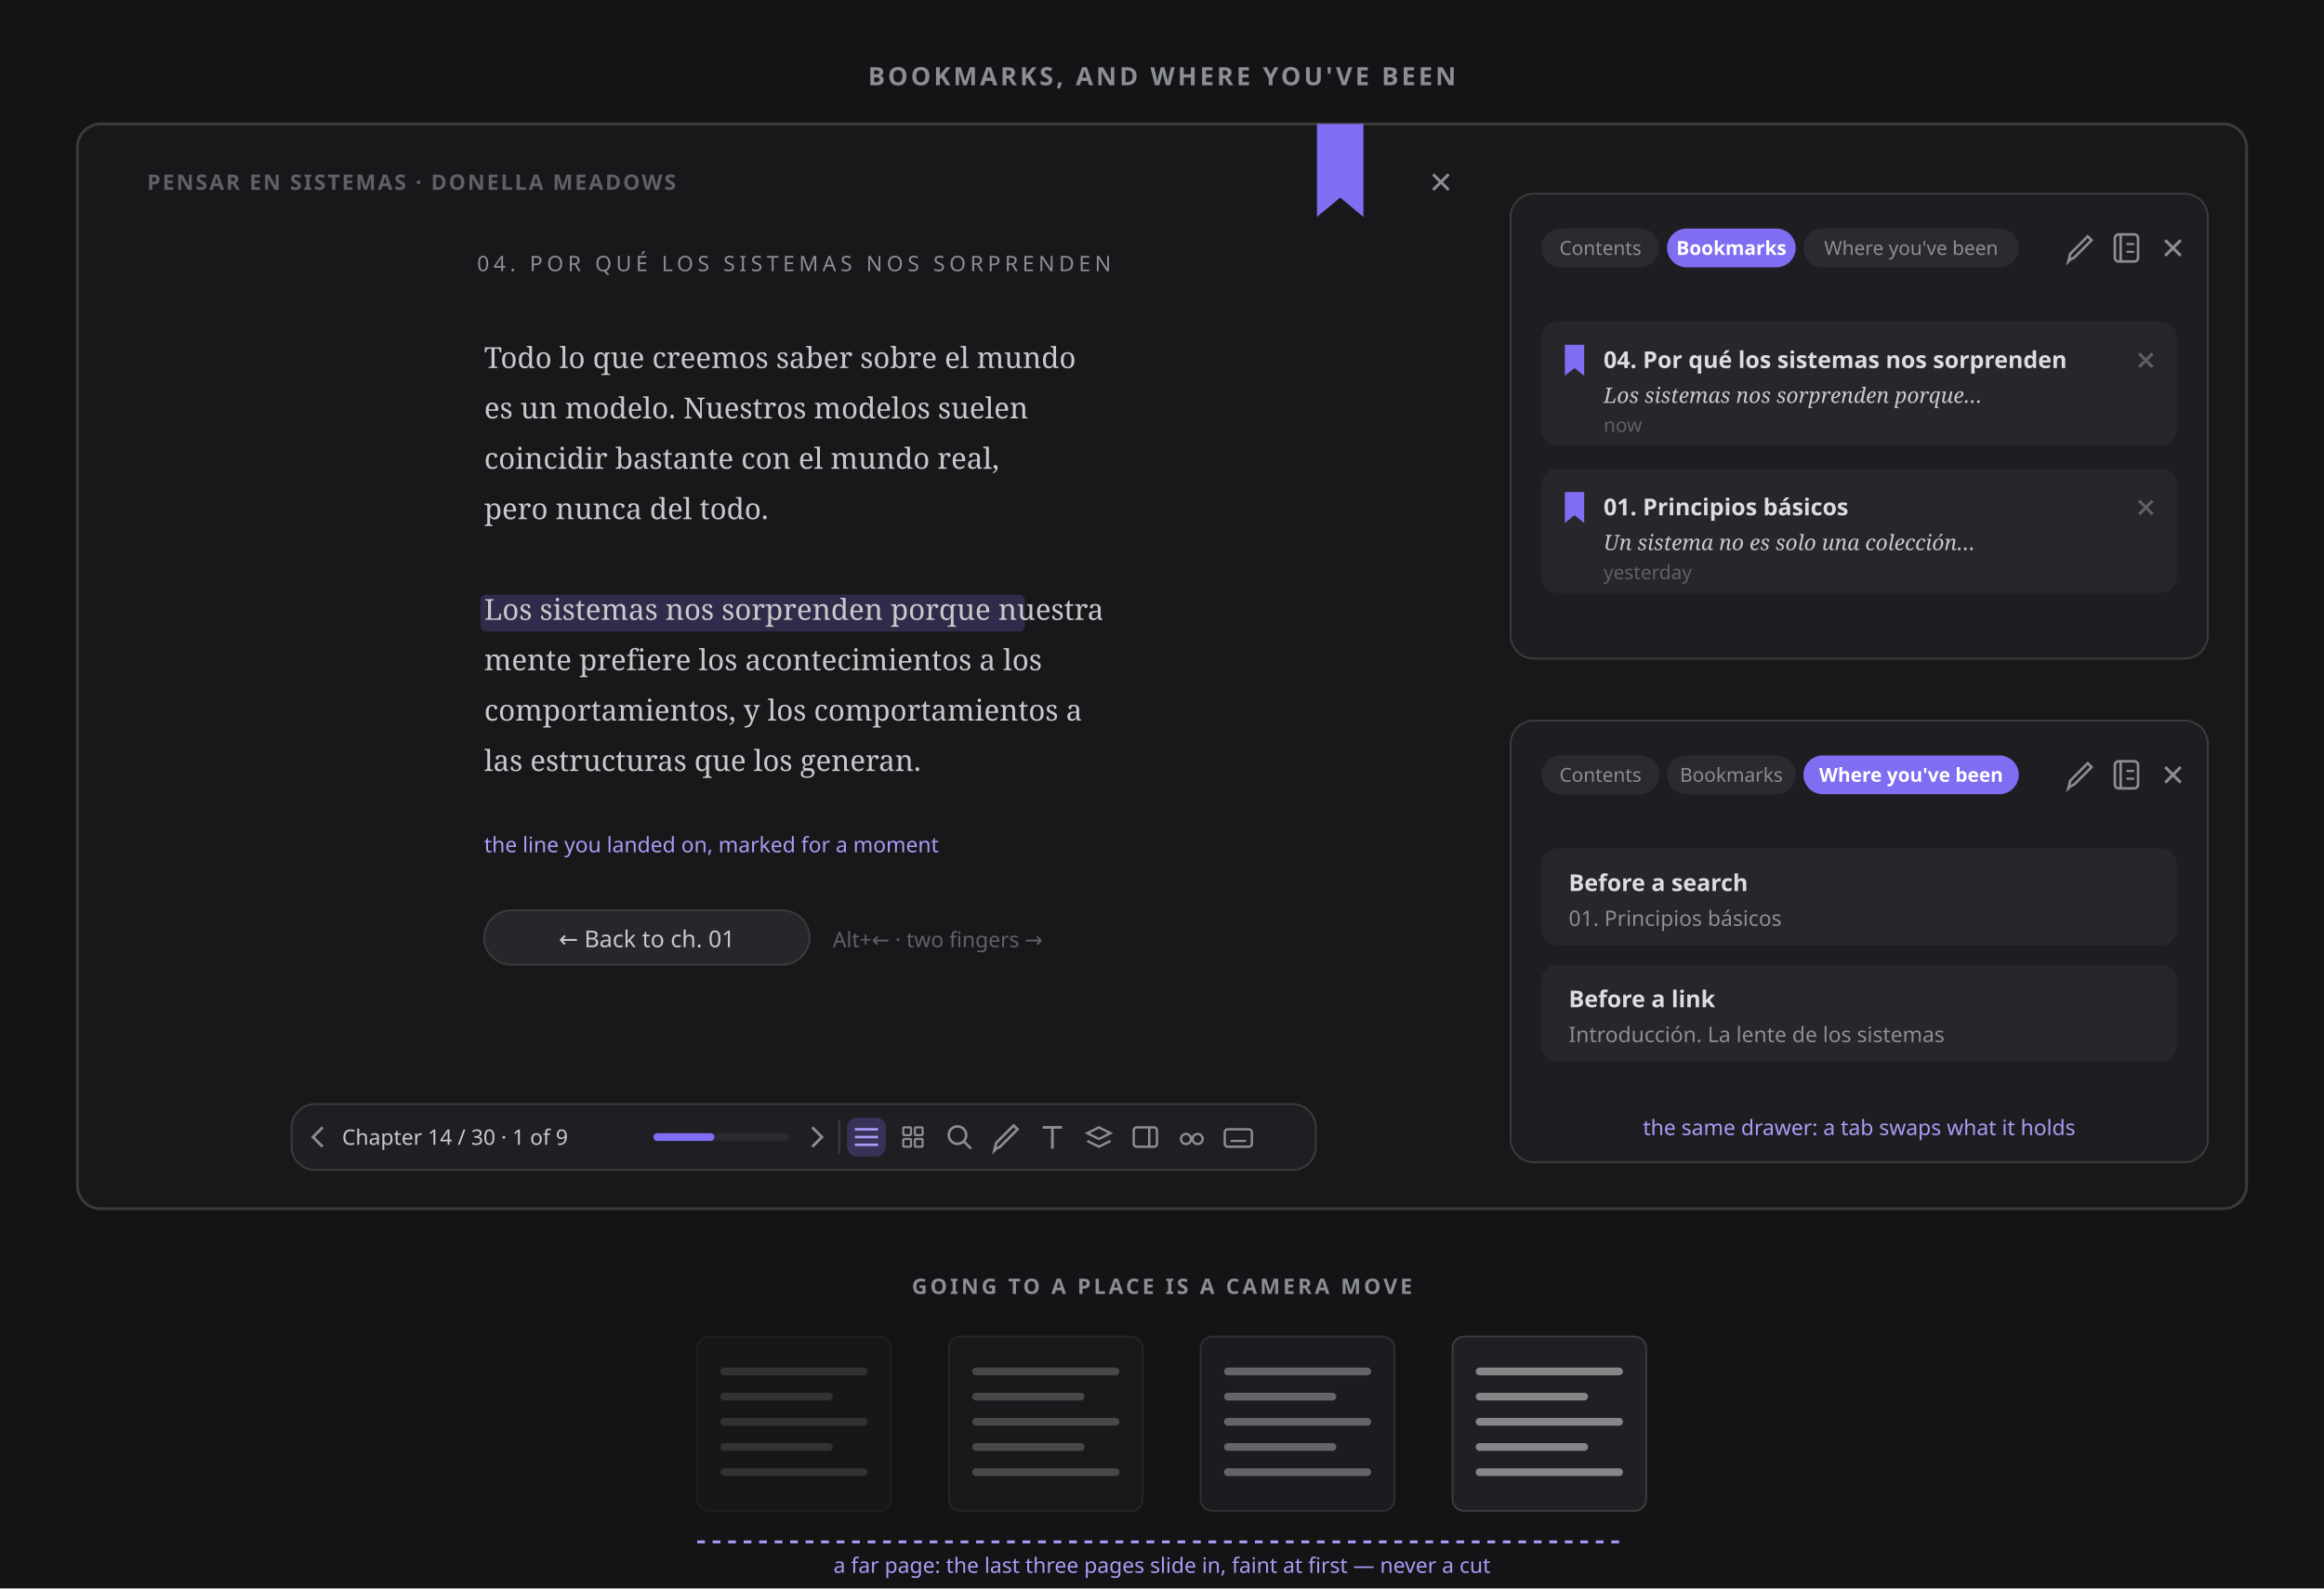
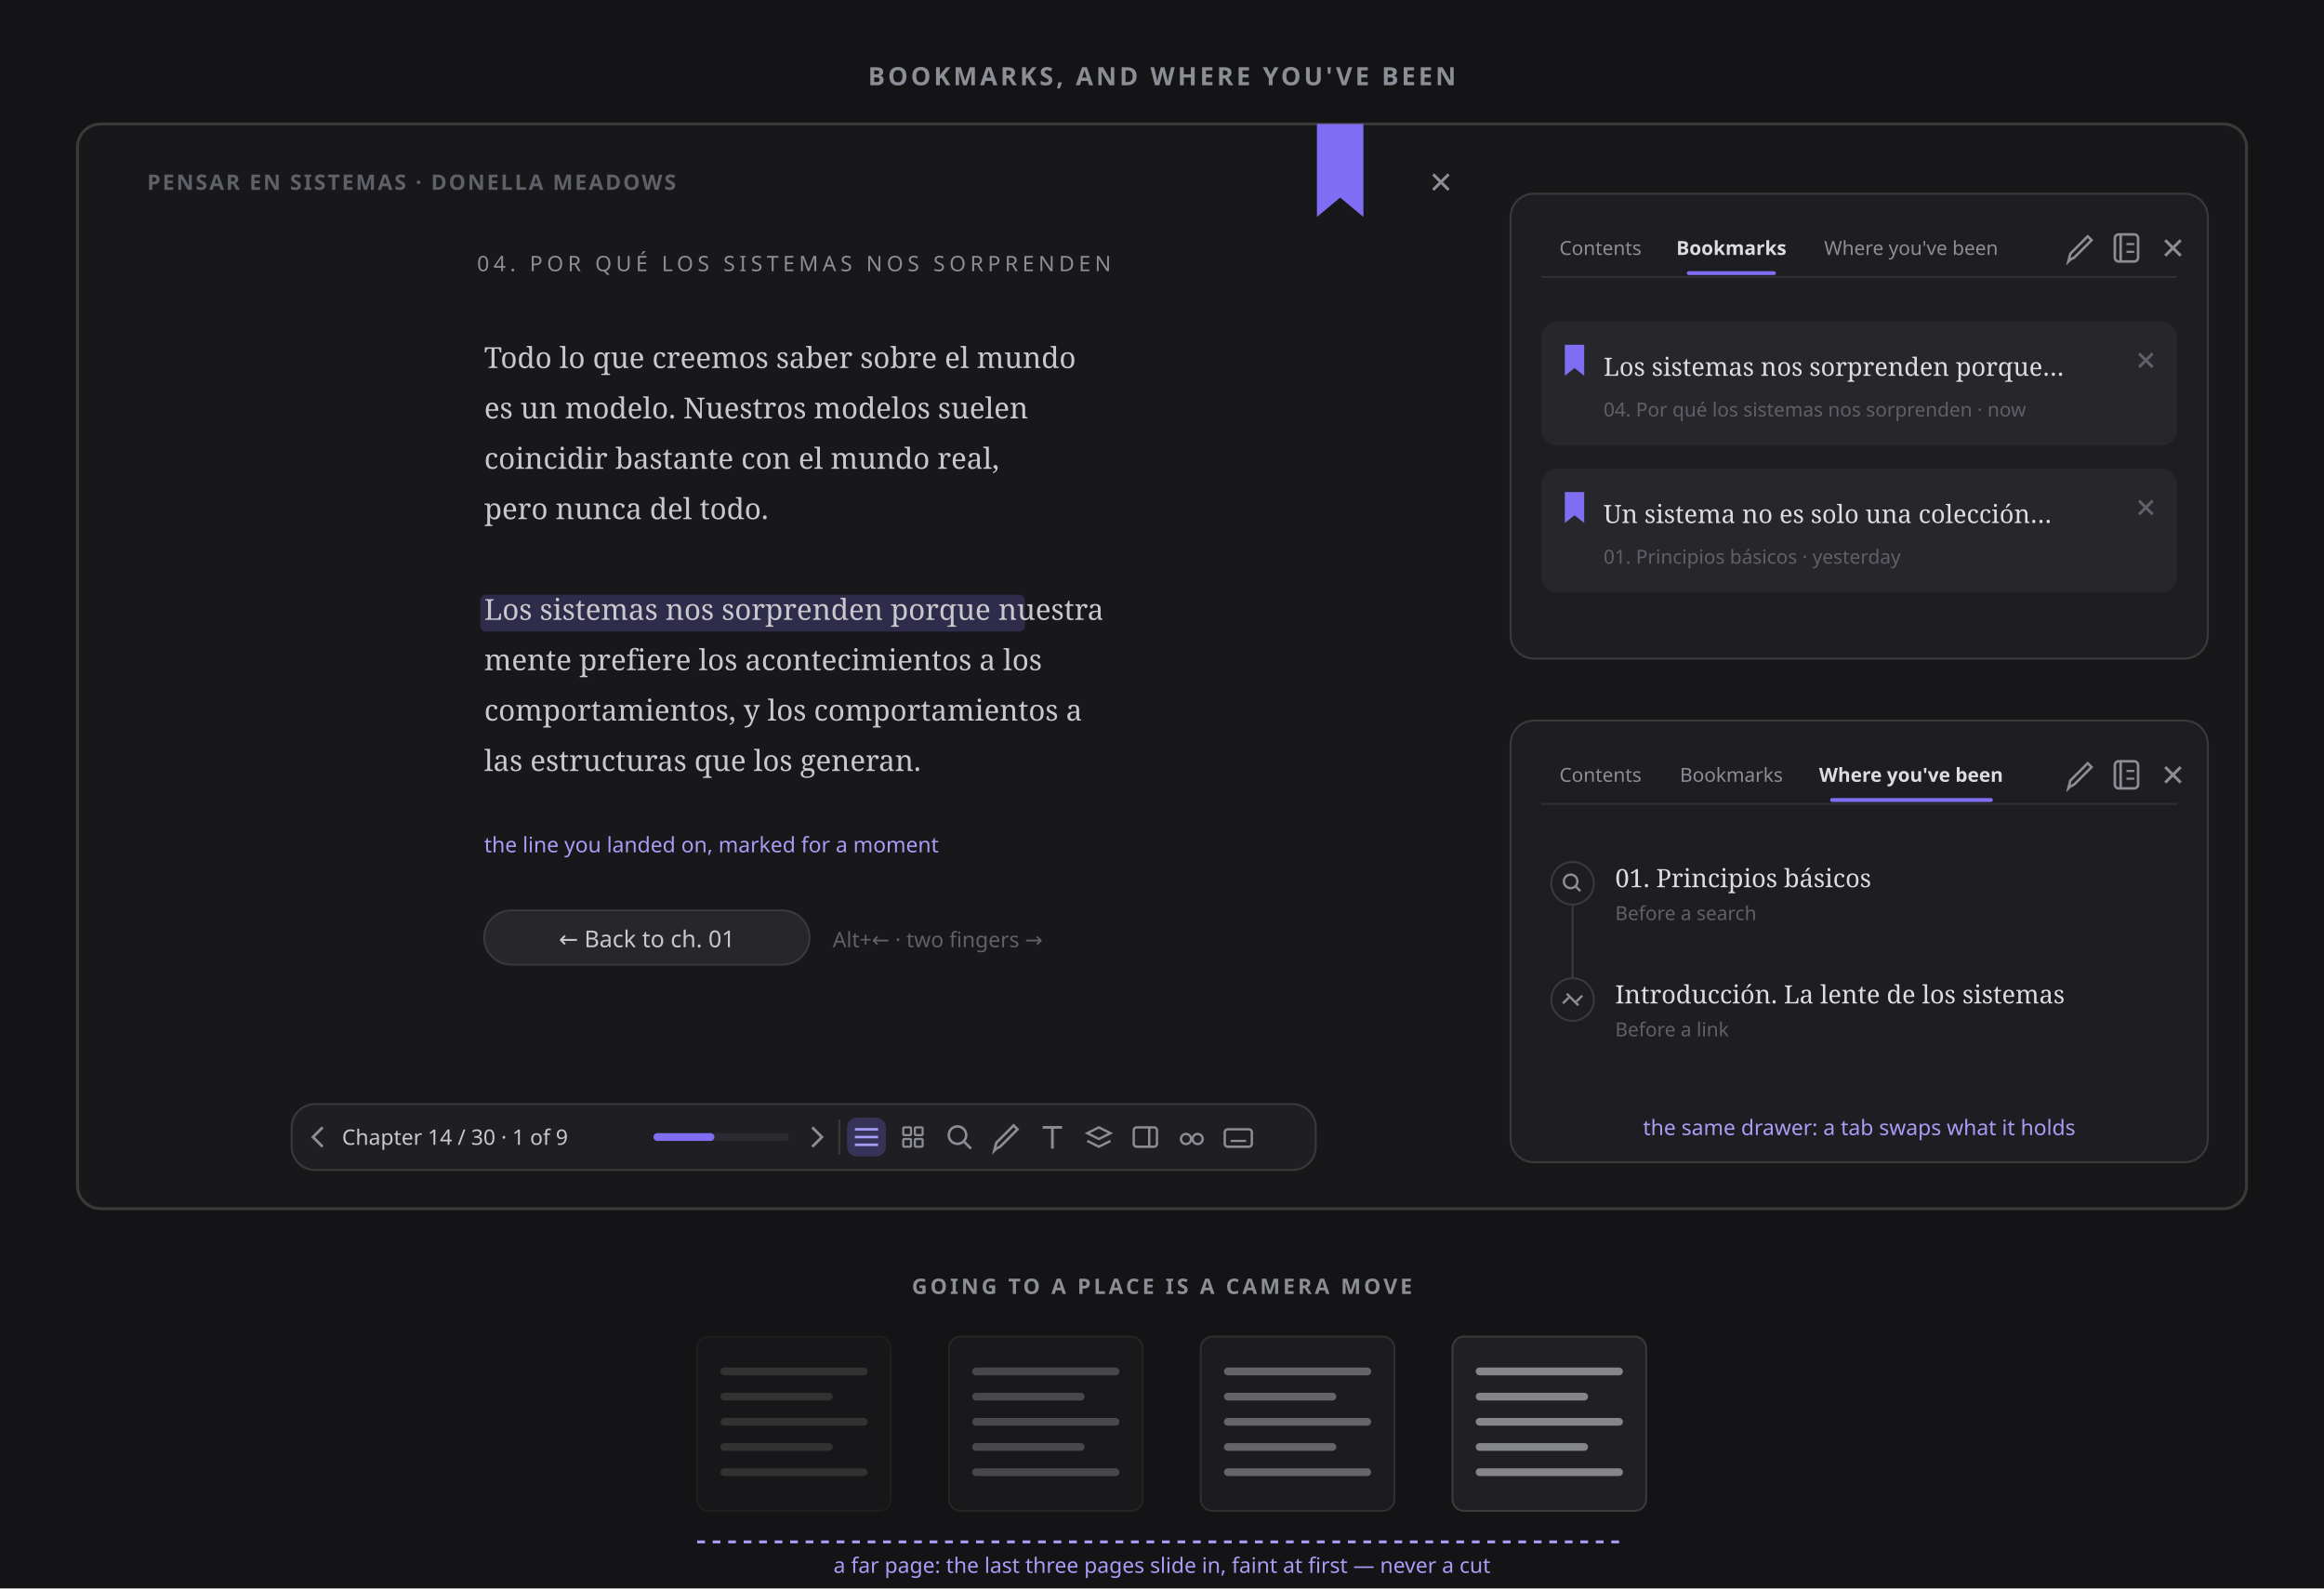
- <svg xmlns="http://www.w3.org/2000/svg" width="1200" height="820" viewBox="0 0 1200 820" role="img" aria-label="Bookmarks, and where you've been, in the one drawer. Left: a page of a book with the bookmark ribbon filled at the column's top-right corner, and the line you landed on marked for a moment under the words. Right: the drawer on its Bookmarks tab — Contents, Bookmarks and Where you've been as three chips with no count, then the pencil for Recall and the notebook, then its close — two bookmarks with their chapter, their first words and when they were made, each with a remove button. Below it the same drawer on Where you've been: newest first, Before a search and Before a link, each with its chapter; the back pill, Alt and the left arrow, and two fingers swiping right walk the same trail. Bottom: going to a place is a camera move; a far page is reached by sliding the last three pages, faint at first, never by a cut.">
+ <svg xmlns="http://www.w3.org/2000/svg" width="1200" height="820" viewBox="0 0 1200 820" role="img" aria-label="Bookmarks, and where you've been, in the one drawer. Left: a page of a book with the bookmark ribbon filled at the column's top-right corner, and the line you landed on marked for a moment under the words. Right: the drawer on its Bookmarks tab — Contents, Bookmarks and Where you've been as three tabs on their own line, the chosen one underlined, with no count, then the pencil for Recall and the notebook, then its close — two bookmarks as cards — their first words, then their chapter and when they were made — each with a remove button. Below it the same drawer on Where you've been: a timeline, newest first, each place above what took you away — Before a search, Before a link; the back pill, Alt and the left arrow, and two fingers swiping right walk the same trail. Bottom: going to a place is a camera move; a far page is reached by sliding the last three pages, faint at first, never by a cut.">
  <rect width="1200" height="820" fill="#141416" />
  <text x="600.0" y="44" fill="#8b8e94" font-family="sans-serif" font-size="13" font-weight="600" text-anchor="middle" letter-spacing="1.5">BOOKMARKS, AND WHERE YOU'VE BEEN</text>
  <rect x="40" y="64" width="1120" height="560" rx="12" fill="#18181b" stroke="#3a3a3a" stroke-width="1.5" />
  <text x="76" y="98" fill="#5f6168" font-family="sans-serif" font-size="11" font-weight="600" letter-spacing="1">PENSAR EN SISTEMAS · DONELLA MEADOWS</text>
  <path d="M 740.0 90.0 L 748.0 98.0 M 748.0 90.0 L 740.0 98.0" stroke="#8b8e94" stroke-width="1.5" fill="none" />
  <path d="M 680 64 L 680 112 L 692 102 L 704 112 L 704 64 Z" stroke="none" stroke-width="0" fill="#7f6df2" />
  <text x="410" y="140" fill="#8b8e94" font-family="sans-serif" font-size="11" text-anchor="middle" letter-spacing="2.2">04. POR QUÉ LOS SISTEMAS NOS SORPRENDEN</text>
  <text x="250" y="190" fill="#c8c9cc" font-family="serif" font-size="15">Todo lo que creemos saber sobre el mundo</text>
  <text x="250" y="216" fill="#c8c9cc" font-family="serif" font-size="15">es un modelo. Nuestros modelos suelen</text>
  <text x="250" y="242" fill="#c8c9cc" font-family="serif" font-size="15">coincidir bastante con el mundo real,</text>
  <text x="250" y="268" fill="#c8c9cc" font-family="serif" font-size="15">pero nunca del todo.</text>
  <text x="250" y="294" fill="#c8c9cc" font-family="serif" font-size="15" />
  <rect x="248.0" y="307" width="281.2" height="19" rx="3" fill="#7f6df2" opacity="0.22" />
  <text x="250" y="320" fill="#c8c9cc" font-family="serif" font-size="15">Los sistemas nos sorprenden porque nuestra</text>
  <text x="250" y="346" fill="#c8c9cc" font-family="serif" font-size="15">mente prefiere los acontecimientos a los</text>
  <text x="250" y="372" fill="#c8c9cc" font-family="serif" font-size="15">comportamientos, y los comportamientos a</text>
  <text x="250" y="398" fill="#c8c9cc" font-family="serif" font-size="15">las estructuras que los generan.</text>
  <text x="250" y="440" fill="#a99cf5" font-family="sans-serif" font-size="11">the line you landed on, marked for a moment</text>
  <rect x="250" y="470" width="168" height="28" rx="14" fill="#26262b" stroke="#3a3a3a" stroke-width="1" />
  <text x="334" y="489" fill="#c8c9cc" font-family="sans-serif" font-size="12" text-anchor="middle">← Back to ch. 01</text>
  <text x="430" y="489" fill="#5f6168" font-family="sans-serif" font-size="11">Alt+←  ·  two fingers →</text>
  <rect x="150.6" y="570" width="528.8" height="34" rx="12" fill="#1f1f23" stroke="#3a3a3a" stroke-width="1" />
  <path d="M 166.6 582 L 161.6 587 L 166.6 592" stroke="#8b8e94" stroke-width="1.4" fill="none" />
  <text x="176.6" y="591" fill="#c8c9cc" font-family="sans-serif" font-size="11">Chapter 14 / 30 · 1 of 9</text>
  <rect x="337.4" y="585" width="70" height="4" rx="2" fill="#2a2a30" />
  <rect x="337.4" y="585" width="31.5" height="4" rx="2" fill="#7f6df2" />
  <path d="M 419.4 582 L 424.4 587 L 419.4 592" stroke="#8b8e94" stroke-width="1.4" fill="none" />
  <path d="M 433.4 578 L 433.4 596" stroke="#3a3a3a" stroke-width="1" fill="none" />
  <rect x="437.4" y="577" width="20" height="20" rx="5" fill="#7f6df2" opacity="0.25" />
  <path d="M 441.4 583 L 453.4 583" stroke="#a99cf5" stroke-width="1.3" fill="none" />
  <path d="M 441.4 587 L 453.4 587" stroke="#a99cf5" stroke-width="1.3" fill="none" />
  <path d="M 441.4 591 L 453.4 591" stroke="#a99cf5" stroke-width="1.3" fill="none" />
  <rect x="466.4" y="582" width="4" height="4" rx="0.5" fill="none" stroke="#8b8e94" stroke-width="1.1" />
  <rect x="466.4" y="588" width="4" height="4" rx="0.5" fill="none" stroke="#8b8e94" stroke-width="1.1" />
  <rect x="472.4" y="582" width="4" height="4" rx="0.5" fill="none" stroke="#8b8e94" stroke-width="1.1" />
  <rect x="472.4" y="588" width="4" height="4" rx="0.5" fill="none" stroke="#8b8e94" stroke-width="1.1" />
  <circle cx="494.4" cy="586" r="4.5" fill="none" stroke="#8b8e94" stroke-width="1.3" />
  <path d="M 497.9 589.5 L 501.4 593" stroke="#8b8e94" stroke-width="1.3" fill="none" />
  <path d="M 514.4 593 L 513.4 594 L 514.4 590 L 523.4 581 L 525.4 583 L 516.4 592 Z" stroke="#8b8e94" stroke-width="1.3" fill="none" />
  <path d="M 538.4 582 L 548.4 582" stroke="#8b8e94" stroke-width="1.4" fill="none" />
  <path d="M 543.4 582 L 543.4 593" stroke="#8b8e94" stroke-width="1.4" fill="none" />
  <path d="M 561.4 585 L 567.4 582 L 573.4 585 L 567.4 588 Z" stroke="#8b8e94" stroke-width="1.2" fill="none" />
  <path d="M 561.4 589 L 567.4 592 L 573.4 589" stroke="#8b8e94" stroke-width="1.2" fill="none" />
  <rect x="585.4" y="582" width="12" height="10" rx="1.5" fill="none" stroke="#8b8e94" stroke-width="1.2" />
  <path d="M 593.4 582 L 593.4 592" stroke="#8b8e94" stroke-width="1.2" fill="none" />
  <circle cx="612.4" cy="588" r="2.6" fill="none" stroke="#8b8e94" stroke-width="1.2" />
  <circle cx="618.4" cy="588" r="2.6" fill="none" stroke="#8b8e94" stroke-width="1.2" />
  <rect x="632.4" y="583" width="14" height="9" rx="1.5" fill="none" stroke="#8b8e94" stroke-width="1.2" />
  <path d="M 635.4 589 L 643.4 589" stroke="#8b8e94" stroke-width="1.1" fill="none" />
  <rect x="780" y="100" width="360" height="240" rx="12" fill="#1e1e22" stroke="#3a3a3a" stroke-width="1" />
-   <rect x="796" y="118" width="60.8" height="20" rx="10.0" fill="#2a2a30" />
+   <path d="M 796 143 L 1124 143" stroke="#2f2f34" stroke-width="1" />
  <text x="826.4" y="131.6" fill="#8b8e94" font-family="sans-serif" font-size="10" text-anchor="middle">Contents</text>
-   <rect x="860.8" y="118" width="66.4" height="20" rx="10.0" fill="#7f6df2" />
-   <text x="894.0" y="131.6" fill="#ffffff" font-family="sans-serif" font-size="10" font-weight="600" text-anchor="middle">Bookmarks</text>
-   <rect x="931.2" y="118" width="111.2" height="20" rx="10.0" fill="#2a2a30" />
+   <text x="894.0" y="131.6" fill="#dcddde" font-family="sans-serif" font-size="10" font-weight="600" text-anchor="middle">Bookmarks</text>
+   <rect x="871" y="140" width="46" height="2" rx="1" fill="#7f6df2" />
  <text x="986.8" y="131.6" fill="#8b8e94" font-family="sans-serif" font-size="10" text-anchor="middle">Where you've been</text>
  <path d="M 1069 134 L 1068 135 L 1069 131 L 1078 122 L 1080 124 L 1071 133 Z" stroke="#8b8e94" stroke-width="1.3" fill="none" />
  <rect x="1092" y="121" width="12" height="14" rx="2" fill="none" stroke="#8b8e94" stroke-width="1.3" />
  <path d="M 1095 121 L 1095 135" stroke="#8b8e94" stroke-width="1.3" fill="none" />
  <path d="M 1098 126 L 1102 126" stroke="#8b8e94" stroke-width="1.1" fill="none" />
  <path d="M 1098 130 L 1102 130" stroke="#8b8e94" stroke-width="1.1" fill="none" />
  <path d="M 1118.0 124.0 L 1126.0 132.0 M 1126.0 124.0 L 1118.0 132.0" stroke="#8b8e94" stroke-width="1.5" fill="none" />
  <rect x="796" y="166" width="328" height="64" rx="8" fill="#26262b" />
  <path d="M 808 178 L 808 194 L 813 190 L 818 194 L 818 178 Z" stroke="none" stroke-width="0" fill="#7f6df2" />
-   <text x="828" y="190" fill="#dcddde" font-family="sans-serif" font-size="12" font-weight="600">04. Por qué los sistemas nos sorprenden</text>
-   <text x="828" y="208" fill="#c8c9cc" font-family="serif" font-size="11" font-style="italic">Los sistemas nos sorprenden porque…</text>
-   <text x="828" y="223" fill="#5f6168" font-family="sans-serif" font-size="10">now</text>
+   <text x="828" y="194" fill="#dcddde" font-family="serif" font-size="13">Los sistemas nos sorprenden porque…</text>
+   <text x="828" y="215" fill="#5f6168" font-family="sans-serif" font-size="10">04. Por qué los sistemas nos sorprenden · now</text>
  <path d="M 1104.5 182.5 L 1111.5 189.5 M 1111.5 182.5 L 1104.5 189.5" stroke="#5f6168" stroke-width="1.5" fill="none" />
  <rect x="796" y="242" width="328" height="64" rx="8" fill="#26262b" />
  <path d="M 808 254 L 808 270 L 813 266 L 818 270 L 818 254 Z" stroke="none" stroke-width="0" fill="#7f6df2" />
-   <text x="828" y="266" fill="#dcddde" font-family="sans-serif" font-size="12" font-weight="600">01. Principios básicos</text>
-   <text x="828" y="284" fill="#c8c9cc" font-family="serif" font-size="11" font-style="italic">Un sistema no es solo una colección…</text>
-   <text x="828" y="299" fill="#5f6168" font-family="sans-serif" font-size="10">yesterday</text>
+   <text x="828" y="270" fill="#dcddde" font-family="serif" font-size="13">Un sistema no es solo una colección…</text>
+   <text x="828" y="291" fill="#5f6168" font-family="sans-serif" font-size="10">01. Principios básicos · yesterday</text>
  <path d="M 1104.5 258.5 L 1111.5 265.5 M 1111.5 258.5 L 1104.5 265.5" stroke="#5f6168" stroke-width="1.5" fill="none" />
  <rect x="780" y="372" width="360" height="228" rx="12" fill="#1e1e22" stroke="#3a3a3a" stroke-width="1" />
-   <rect x="796" y="390" width="60.8" height="20" rx="10.0" fill="#2a2a30" />
+   <path d="M 796 415 L 1124 415" stroke="#2f2f34" stroke-width="1" />
  <text x="826.4" y="403.6" fill="#8b8e94" font-family="sans-serif" font-size="10" text-anchor="middle">Contents</text>
-   <rect x="860.8" y="390" width="66.4" height="20" rx="10.0" fill="#2a2a30" />
  <text x="894.0" y="403.6" fill="#8b8e94" font-family="sans-serif" font-size="10" text-anchor="middle">Bookmarks</text>
-   <rect x="931.2" y="390" width="111.2" height="20" rx="10.0" fill="#7f6df2" />
-   <text x="986.8" y="403.6" fill="#ffffff" font-family="sans-serif" font-size="10" font-weight="600" text-anchor="middle">Where you've been</text>
+   <text x="986.8" y="403.6" fill="#dcddde" font-family="sans-serif" font-size="10" font-weight="600" text-anchor="middle">Where you've been</text>
+   <rect x="945" y="412" width="84" height="2" rx="1" fill="#7f6df2" />
  <path d="M 1069 406 L 1068 407 L 1069 403 L 1078 394 L 1080 396 L 1071 405 Z" stroke="#8b8e94" stroke-width="1.3" fill="none" />
  <rect x="1092" y="393" width="12" height="14" rx="2" fill="none" stroke="#8b8e94" stroke-width="1.3" />
  <path d="M 1095 393 L 1095 407" stroke="#8b8e94" stroke-width="1.3" fill="none" />
  <path d="M 1098 398 L 1102 398" stroke="#8b8e94" stroke-width="1.1" fill="none" />
  <path d="M 1098 402 L 1102 402" stroke="#8b8e94" stroke-width="1.1" fill="none" />
  <path d="M 1118.0 396.0 L 1126.0 404.0 M 1126.0 396.0 L 1118.0 404.0" stroke="#8b8e94" stroke-width="1.5" fill="none" />
-   <rect x="796" y="438" width="328" height="50" rx="8" fill="#26262b" />
-   <text x="810" y="460" fill="#dcddde" font-family="sans-serif" font-size="12" font-weight="600">Before a search</text>
-   <text x="810" y="478" fill="#8b8e94" font-family="sans-serif" font-size="11">01. Principios básicos</text>
-   <rect x="796" y="498" width="328" height="50" rx="8" fill="#26262b" />
-   <text x="810" y="520" fill="#dcddde" font-family="sans-serif" font-size="12" font-weight="600">Before a link</text>
-   <text x="810" y="538" fill="#8b8e94" font-family="sans-serif" font-size="11">Introducción. La lente de los sistemas</text>
+   <path d="M 812 456 L 812 516" stroke="#3a3a3a" stroke-width="1" />
+   <circle cx="812" cy="456" r="11" fill="#1e1e22" stroke="#3a3a3a" stroke-width="1" />
+   <circle cx="811" cy="455" r="3.5" fill="none" stroke="#8b8e94" stroke-width="1.2" />
+   <path d="M 813.5 457.5 L 816 460" stroke="#8b8e94" stroke-width="1.2" />
+   <text x="834" y="458" fill="#dcddde" font-family="serif" font-size="13">01. Principios básicos</text>
+   <text x="834" y="475" fill="#5f6168" font-family="sans-serif" font-size="10">Before a search</text>
+   <circle cx="812" cy="516" r="11" fill="#1e1e22" stroke="#3a3a3a" stroke-width="1" />
+   <path d="M 807 518 L 810 515 M 814 517 L 817 514 M 809 513 L 815 519" stroke="#8b8e94" stroke-width="1.2" fill="none" />
+   <text x="834" y="518" fill="#dcddde" font-family="serif" font-size="13">Introducción. La lente de los sistemas</text>
+   <text x="834" y="535" fill="#5f6168" font-family="sans-serif" font-size="10">Before a link</text>
  <text x="960.0" y="586" fill="#a99cf5" font-family="sans-serif" font-size="11" text-anchor="middle">the same drawer: a tab swaps what it holds</text>
  <text x="600" y="668" fill="#8b8e94" font-family="sans-serif" font-size="11" font-weight="600" text-anchor="middle" letter-spacing="1.5">GOING TO A PLACE IS A CAMERA MOVE</text>
  <rect x="360" y="690" width="100" height="90" rx="6" fill="#202024" stroke="#3a3a3a" stroke-width="1" opacity="0.25" />
  <rect x="372" y="706" width="76" height="4" rx="2" fill="#c8c9cc" opacity="0.15" />
  <rect x="372" y="719" width="58" height="4" rx="2" fill="#c8c9cc" opacity="0.15" />
  <rect x="372" y="732" width="76" height="4" rx="2" fill="#c8c9cc" opacity="0.15" />
  <rect x="372" y="745" width="58" height="4" rx="2" fill="#c8c9cc" opacity="0.15" />
  <rect x="372" y="758" width="76" height="4" rx="2" fill="#c8c9cc" opacity="0.15" />
  <rect x="490" y="690" width="100" height="90" rx="6" fill="#202024" stroke="#3a3a3a" stroke-width="1" opacity="0.45" />
  <rect x="502" y="706" width="76" height="4" rx="2" fill="#c8c9cc" opacity="0.27" />
  <rect x="502" y="719" width="58" height="4" rx="2" fill="#c8c9cc" opacity="0.27" />
  <rect x="502" y="732" width="76" height="4" rx="2" fill="#c8c9cc" opacity="0.27" />
  <rect x="502" y="745" width="58" height="4" rx="2" fill="#c8c9cc" opacity="0.27" />
  <rect x="502" y="758" width="76" height="4" rx="2" fill="#c8c9cc" opacity="0.27" />
  <rect x="620" y="690" width="100" height="90" rx="6" fill="#202024" stroke="#3a3a3a" stroke-width="1" opacity="0.7" />
  <rect x="632" y="706" width="76" height="4" rx="2" fill="#c8c9cc" opacity="0.42" />
  <rect x="632" y="719" width="58" height="4" rx="2" fill="#c8c9cc" opacity="0.42" />
  <rect x="632" y="732" width="76" height="4" rx="2" fill="#c8c9cc" opacity="0.42" />
  <rect x="632" y="745" width="58" height="4" rx="2" fill="#c8c9cc" opacity="0.42" />
  <rect x="632" y="758" width="76" height="4" rx="2" fill="#c8c9cc" opacity="0.42" />
  <rect x="750" y="690" width="100" height="90" rx="6" fill="#202024" stroke="#3a3a3a" stroke-width="1" opacity="1.0" />
  <rect x="762" y="706" width="76" height="4" rx="2" fill="#c8c9cc" opacity="0.6" />
  <rect x="762" y="719" width="58" height="4" rx="2" fill="#c8c9cc" opacity="0.6" />
  <rect x="762" y="732" width="76" height="4" rx="2" fill="#c8c9cc" opacity="0.6" />
  <rect x="762" y="745" width="58" height="4" rx="2" fill="#c8c9cc" opacity="0.6" />
  <rect x="762" y="758" width="76" height="4" rx="2" fill="#c8c9cc" opacity="0.6" />
  <path d="M 360 796 L 840 796" stroke="#a99cf5" stroke-width="1.5" fill="none" stroke-dasharray="4 4" />
  <text x="600" y="812" fill="#a99cf5" font-family="sans-serif" font-size="11" text-anchor="middle">a far page: the last three pages slide in, faint at first — never a cut</text>
</svg>
